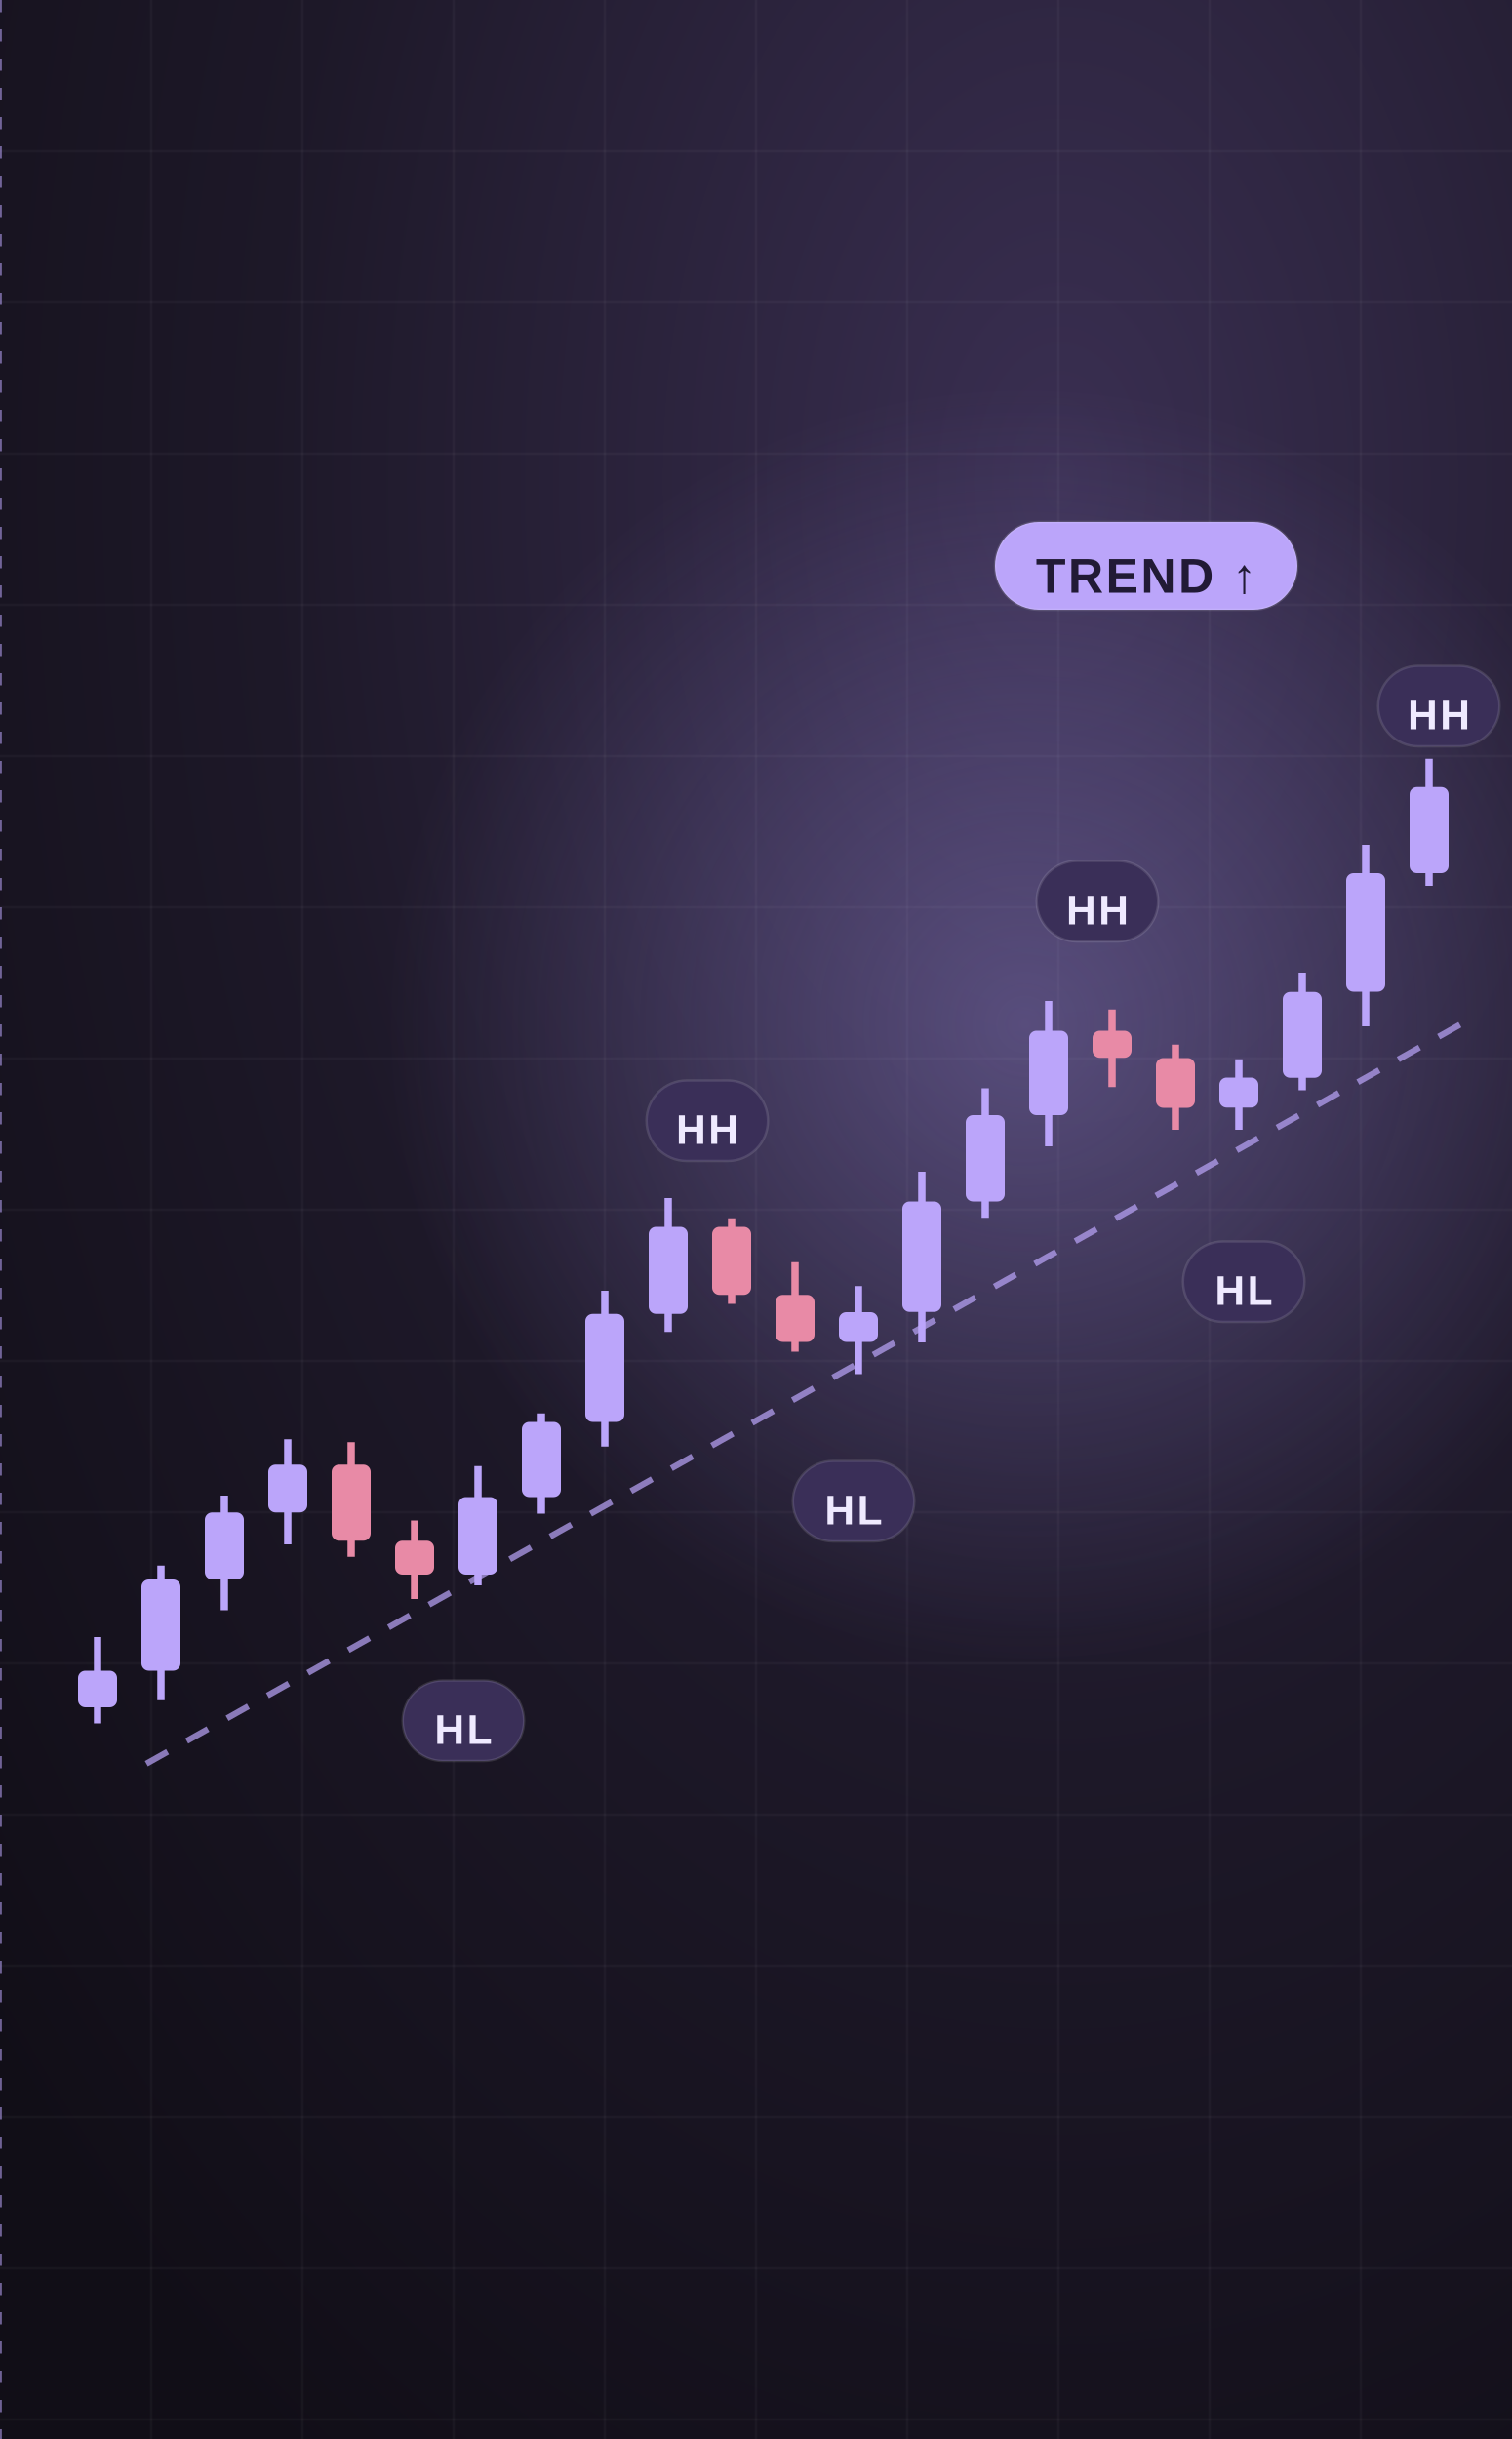
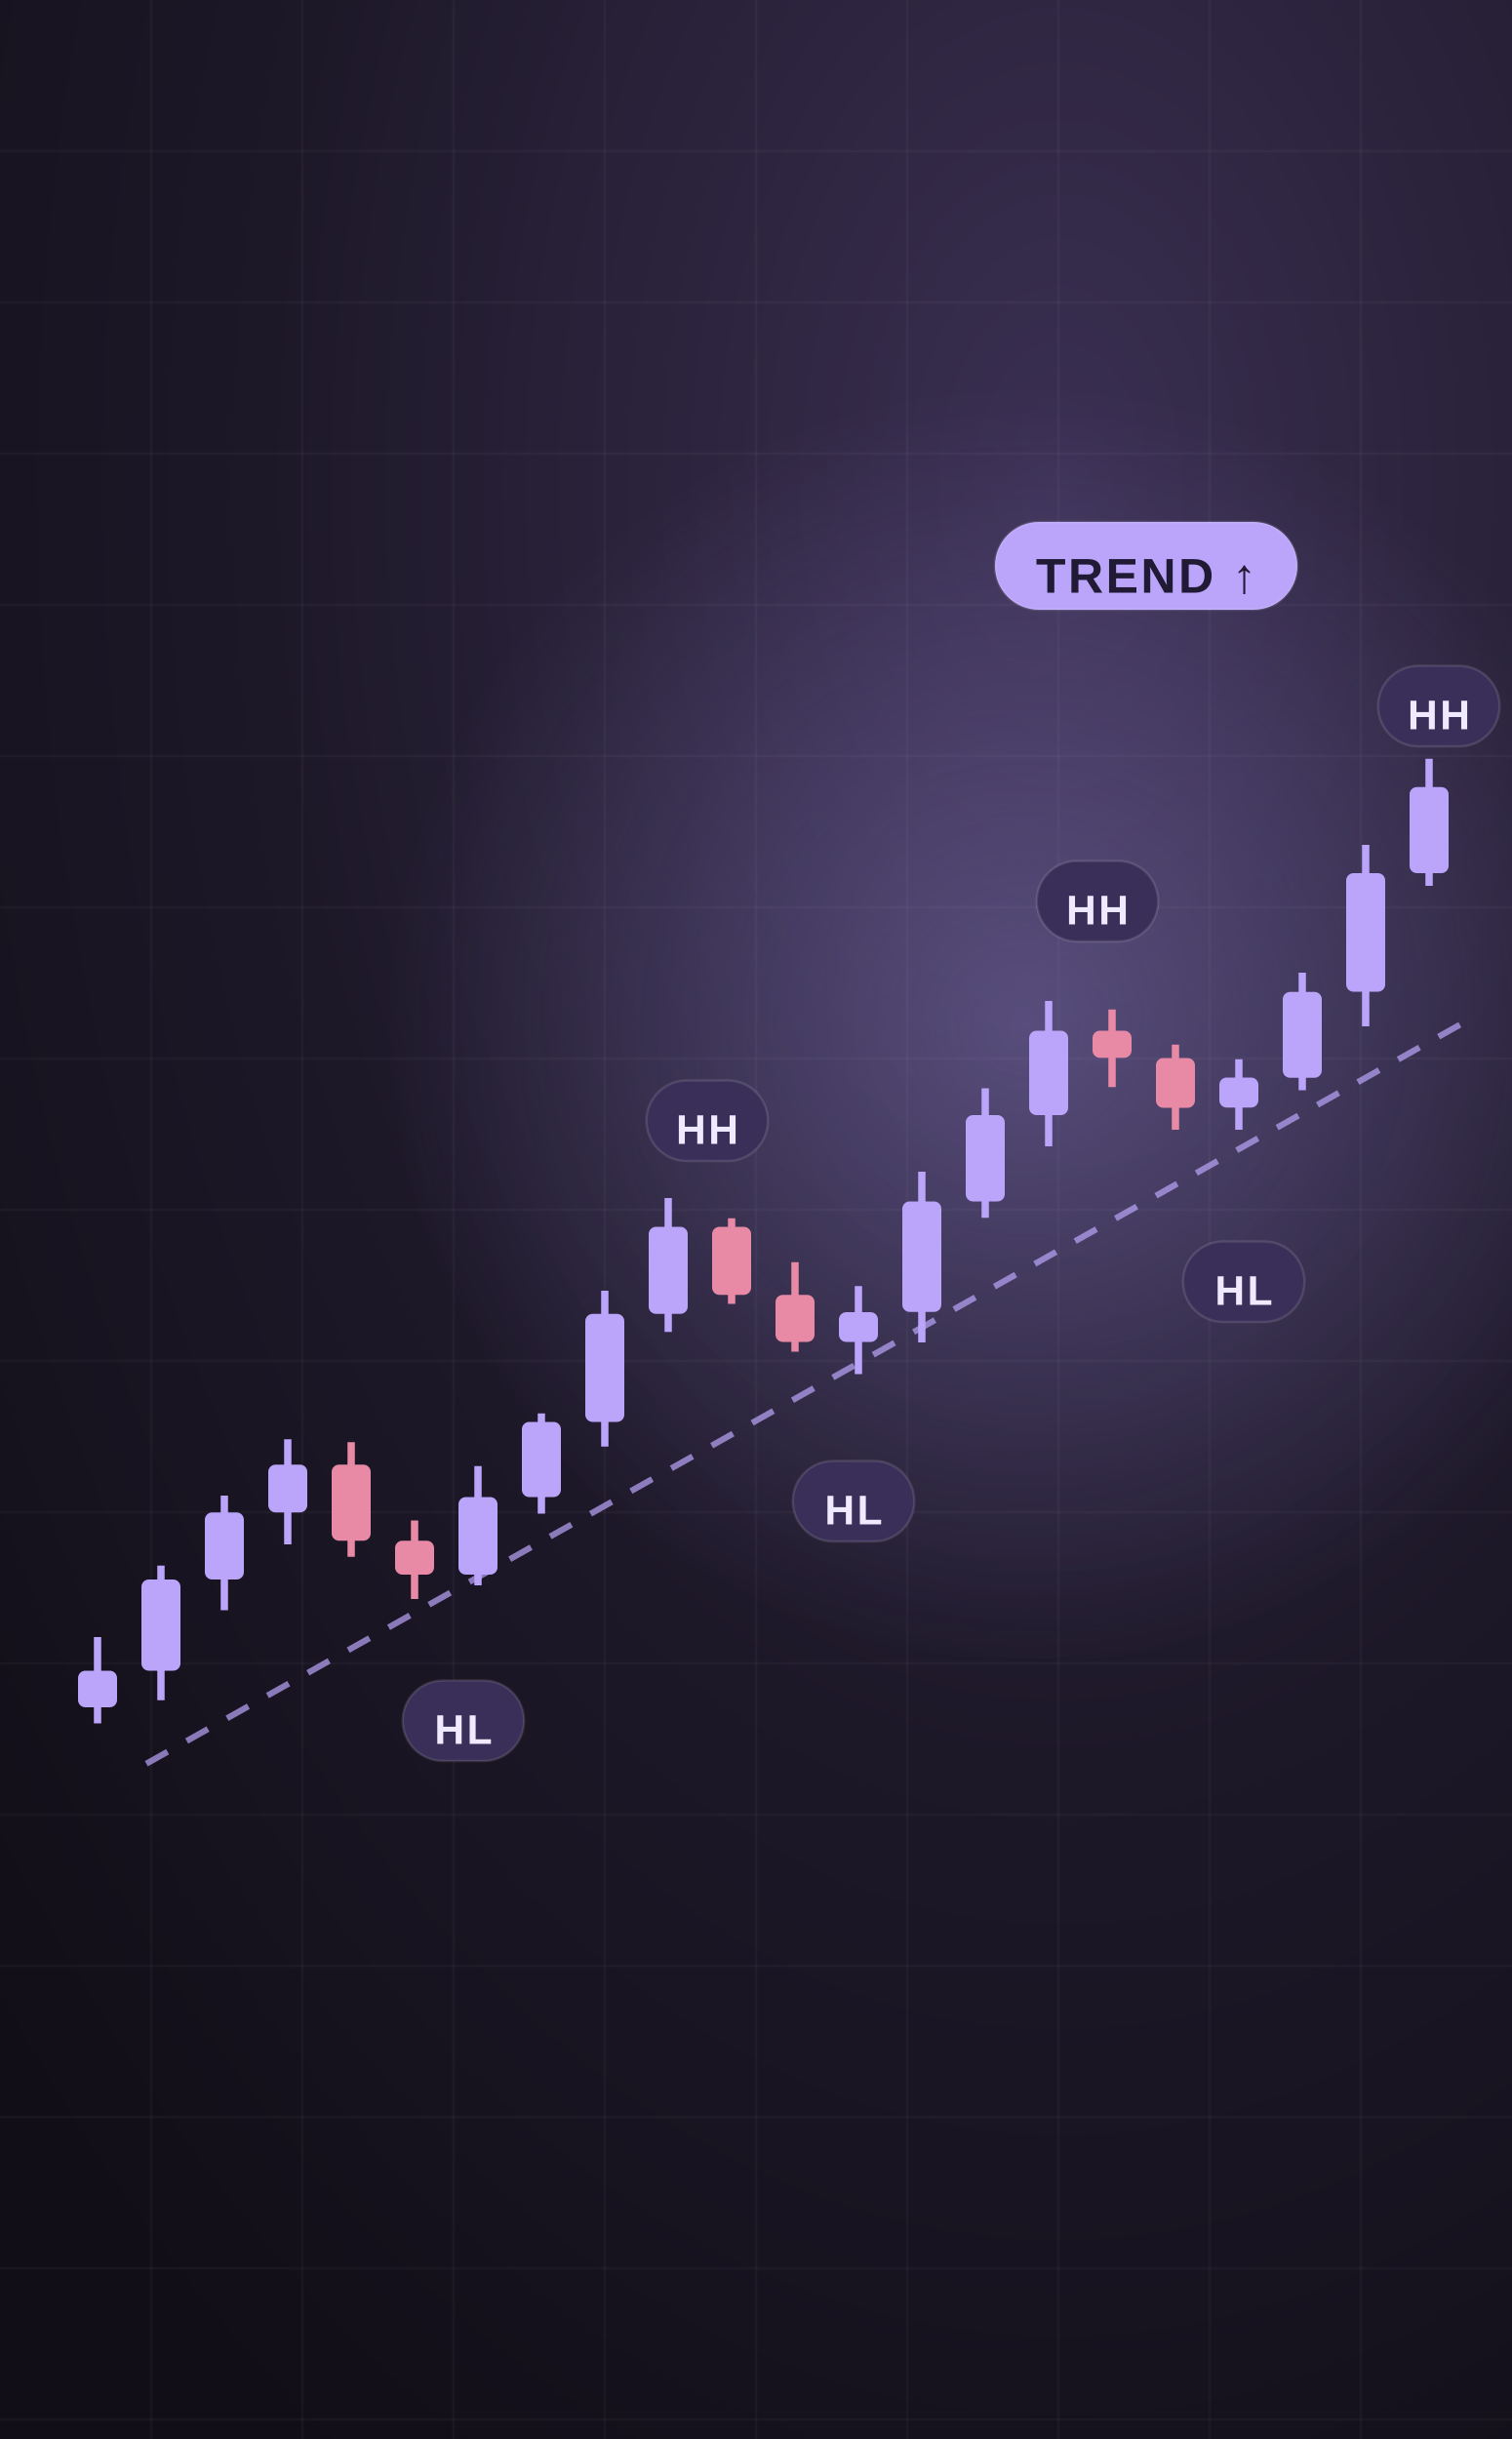
<svg xmlns="http://www.w3.org/2000/svg" width="620" height="1000" viewBox="0 0 620 1000">
  <style>
text{font-family:Arial,Helvetica,"Liberation Sans",sans-serif}
@keyframes grow{from{transform:scaleY(.05);opacity:0}to{transform:none;opacity:1}}
@keyframes live{0%,100%{transform:none}50%{transform:scaleY(1.4)}}
@keyframes flo{0%,100%{transform:translateY(0)}50%{transform:translateY(-6px)}}
@keyframes br{0%,100%{opacity:.7;transform:scale(1)}50%{opacity:1;transform:scale(1.1)}}
@keyframes march{to{stroke-dashoffset:-60}}
@keyframes draw{0%{stroke-dashoffset:1;opacity:1}38%{stroke-dashoffset:0}86%{stroke-dashoffset:0;opacity:1}96%{opacity:0}100%{stroke-dashoffset:1;opacity:0}}
@keyframes bob{0%,100%{transform:none}50%{transform:scaleY(.72)}}
@keyframes dp{0%,100%{transform:scale(1)}50%{transform:scale(1.18)}}
@keyframes hl{0%,100%{opacity:.35}50%{opacity:1}}
@keyframes rin{from{opacity:0;transform:translateX(-18px)}to{opacity:1;transform:none}}
@keyframes bobx{0%,100%{transform:none}50%{transform:scaleX(.78)}}
.row{animation:rin .8s cubic-bezier(.2,.8,.2,1) both}
.barx{transform-box:fill-box;animation:bobx 2.6s ease-in-out infinite}
.cd,.bar,.dot,.glow{transform-box:fill-box}
@keyframes form{0%{transform:scaleY(0);opacity:0}2%{opacity:1}9%{transform:scaleY(1);opacity:1}88%{transform:scaleY(1);opacity:1}96%,100%{transform:scaleY(1);opacity:0}}
.cd{animation:form 9s cubic-bezier(.25,.8,.25,1) infinite both}
@keyframes stream{to{transform:translateX(-640px)}}
.stream{animation:stream 8s linear infinite}
@keyframes scan{from{transform:translateX(-90px)}to{transform:translateX(710px)}}
.scan{animation:scan 6.5s cubic-bezier(.45,0,.55,1) infinite}
.chip{animation:flo 4.5s ease-in-out infinite}
.glow{transform-origin:50% 50%;animation:br 6s ease-in-out infinite}
.dash{animation:march 3.2s linear infinite}
.draw{stroke-dasharray:1;stroke-dashoffset:1;animation:draw 8s cubic-bezier(.4,0,.2,1) .3s infinite}
.bar{transform-origin:50% 100%;animation:bob 2.4s ease-in-out infinite}
.dot{transform-origin:50% 50%;animation:dp 2.2s ease-in-out infinite}
.hl{animation:hl 2.2s ease-in-out infinite}
@keyframes needle{0%,100%{transform:rotate(-62deg)}45%{transform:rotate(58deg)}70%{transform:rotate(20deg)}}
.needle{transform-origin:240px 280px;animation:needle 3.6s cubic-bezier(.5,0,.5,1) infinite}
@media (prefers-reduced-motion:reduce){*{animation:none!important}.draw{stroke-dasharray:none;stroke-dashoffset:0}.scan,.mdot{display:none}}
</style>
  <clipPath id="vb">
    <rect width="620" height="1000" />
  </clipPath>
  <g clip-path="url(#vb)">
    <defs>
      <radialGradient id="bg" cx="70%" cy="20%" r="95%">
        <stop offset="0" stop-color="#3a2f52" />
        <stop offset=".55" stop-color="#1d1828" />
        <stop offset="1" stop-color="#110e17" />
      </radialGradient>
      <radialGradient id="glow" cx="50%" cy="50%" r="50%">
        <stop offset="0" stop-color="#a697eb" stop-opacity=".35" />
        <stop offset="1" stop-color="#a697eb" stop-opacity="0" />
      </radialGradient>
      <linearGradient id="scanG" x1="0" y1="0" x2="1" y2="0">
        <stop offset="0" stop-color="#bba5fa" stop-opacity="0" />
        <stop offset="1" stop-color="#bba5fa" stop-opacity=".2" />
      </linearGradient>
      <linearGradient id="fadeUp" x1="0" y1="0" x2="0" y2="1">
        <stop offset="0" stop-color="#bba5fa" stop-opacity=".35" />
        <stop offset="1" stop-color="#bba5fa" stop-opacity="0" />
      </linearGradient>
    </defs>
    <rect width="620" height="1000" fill="url(#bg)" />
    <line x1="62" y1="0" x2="62" y2="1000" stroke="#fff" stroke-opacity=".035" />
    <line x1="124" y1="0" x2="124" y2="1000" stroke="#fff" stroke-opacity=".035" />
    <line x1="186" y1="0" x2="186" y2="1000" stroke="#fff" stroke-opacity=".035" />
    <line x1="248" y1="0" x2="248" y2="1000" stroke="#fff" stroke-opacity=".035" />
    <line x1="310" y1="0" x2="310" y2="1000" stroke="#fff" stroke-opacity=".035" />
    <line x1="372" y1="0" x2="372" y2="1000" stroke="#fff" stroke-opacity=".035" />
    <line x1="434" y1="0" x2="434" y2="1000" stroke="#fff" stroke-opacity=".035" />
    <line x1="496" y1="0" x2="496" y2="1000" stroke="#fff" stroke-opacity=".035" />
    <line x1="558" y1="0" x2="558" y2="1000" stroke="#fff" stroke-opacity=".035" />
    <line x1="0" y1="62" x2="620" y2="62" stroke="#fff" stroke-opacity=".035" />
    <line x1="0" y1="124" x2="620" y2="124" stroke="#fff" stroke-opacity=".035" />
    <line x1="0" y1="186" x2="620" y2="186" stroke="#fff" stroke-opacity=".035" />
    <line x1="0" y1="248" x2="620" y2="248" stroke="#fff" stroke-opacity=".035" />
    <line x1="0" y1="310" x2="620" y2="310" stroke="#fff" stroke-opacity=".035" />
    <line x1="0" y1="372" x2="620" y2="372" stroke="#fff" stroke-opacity=".035" />
    <line x1="0" y1="434" x2="620" y2="434" stroke="#fff" stroke-opacity=".035" />
    <line x1="0" y1="496" x2="620" y2="496" stroke="#fff" stroke-opacity=".035" />
    <line x1="0" y1="558" x2="620" y2="558" stroke="#fff" stroke-opacity=".035" />
    <line x1="0" y1="620" x2="620" y2="620" stroke="#fff" stroke-opacity=".035" />
    <line x1="0" y1="682" x2="620" y2="682" stroke="#fff" stroke-opacity=".035" />
    <line x1="0" y1="744" x2="620" y2="744" stroke="#fff" stroke-opacity=".035" />
    <line x1="0" y1="806" x2="620" y2="806" stroke="#fff" stroke-opacity=".035" />
    <line x1="0" y1="868" x2="620" y2="868" stroke="#fff" stroke-opacity=".035" />
    <line x1="0" y1="930" x2="620" y2="930" stroke="#fff" stroke-opacity=".035" />
    <line x1="0" y1="992" x2="620" y2="992" stroke="#fff" stroke-opacity=".035" />
    <circle class="glow" cx="420" cy="420" r="260" fill="url(#glow)" />
    <line class="dash" x1="60" y1="723.125" x2="600" y2="419.375" stroke="#bba5fa" stroke-width="2.5" stroke-dasharray="10 9" opacity=".7" />
    <g class="cd" style="transform-origin:50% 81.4%;animation-duration:9.23s;animation-delay:0ms">
      <line x1="40" x2="40" y1="671.2" y2="706.6" stroke="#bba5fa" stroke-width="3" />
      <rect x="32" y="685.0" width="16" height="15.0" rx="3" fill="#bba5fa" />
    </g>
    <g class="cd" style="transform-origin:50% 78.1%;animation-duration:9.23s;animation-delay:260ms">
      <line x1="66" x2="66" y1="641.9" y2="697.1" stroke="#bba5fa" stroke-width="3" />
      <rect x="58" y="647.6" width="16" height="37.4" rx="3" fill="#bba5fa" />
    </g>
    <g class="cd" style="transform-origin:50% 73.1%;animation-duration:9.23s;animation-delay:520ms">
      <line x1="92" x2="92" y1="613.2" y2="660.2" stroke="#bba5fa" stroke-width="3" />
      <rect x="84" y="620.1" width="16" height="27.5" rx="3" fill="#bba5fa" />
    </g>
    <g class="cd" style="transform-origin:50% 69.6%;animation-duration:9.23s;animation-delay:780ms">
      <line x1="118" x2="118" y1="590.1" y2="633.2" stroke="#bba5fa" stroke-width="3" />
      <rect x="110" y="600.5" width="16" height="19.6" rx="3" fill="#bba5fa" />
    </g>
    <g class="cd" style="transform-origin:50% 19.6%;animation-duration:9.23s;animation-delay:1040ms">
      <line x1="144" x2="144" y1="591.3" y2="638.3" stroke="#e88aa6" stroke-width="3" />
      <rect x="136" y="600.5" width="16" height="31.2" rx="3" fill="#e88aa6" />
    </g>
    <g class="cd" style="transform-origin:50% 25.9%;animation-duration:9.23s;animation-delay:1300ms">
      <line x1="170" x2="170" y1="623.4" y2="655.6" stroke="#e88aa6" stroke-width="3" />
      <rect x="162" y="631.7" width="16" height="13.9" rx="3" fill="#e88aa6" />
    </g>
    <g class="cd" style="transform-origin:50% 91.0%;animation-duration:9.23s;animation-delay:1560ms">
      <line x1="196" x2="196" y1="601.1" y2="650.0" stroke="#bba5fa" stroke-width="3" />
      <rect x="188" y="613.8" width="16" height="31.8" rx="3" fill="#bba5fa" />
    </g>
    <g class="cd" style="transform-origin:50% 83.5%;animation-duration:9.23s;animation-delay:1820ms">
      <line x1="222" x2="222" y1="579.5" y2="620.6" stroke="#bba5fa" stroke-width="3" />
      <rect x="214" y="583.0" width="16" height="30.8" rx="3" fill="#bba5fa" />
    </g>
    <g class="cd" style="transform-origin:50% 84.1%;animation-duration:9.23s;animation-delay:2080ms">
      <line x1="248" x2="248" y1="529.2" y2="593.1" stroke="#bba5fa" stroke-width="3" />
      <rect x="240" y="538.7" width="16" height="44.3" rx="3" fill="#bba5fa" />
    </g>
    <g class="cd" style="transform-origin:50% 86.4%;animation-duration:9.23s;animation-delay:2340ms">
      <line x1="274" x2="274" y1="491.2" y2="546.1" stroke="#bba5fa" stroke-width="3" />
      <rect x="266" y="503.0" width="16" height="35.7" rx="3" fill="#bba5fa" />
    </g>
    <g class="cd" style="transform-origin:50% 9.9%;animation-duration:9.23s;animation-delay:2600ms">
      <line x1="300" x2="300" y1="499.5" y2="534.6" stroke="#e88aa6" stroke-width="3" />
      <rect x="292" y="503.0" width="16" height="27.9" rx="3" fill="#e88aa6" />
    </g>
    <g class="cd" style="transform-origin:50% 36.5%;animation-duration:9.23s;animation-delay:2860ms">
      <line x1="326" x2="326" y1="517.5" y2="554.2" stroke="#e88aa6" stroke-width="3" />
      <rect x="318" y="530.9" width="16" height="19.3" rx="3" fill="#e88aa6" />
    </g>
    <g class="cd" style="transform-origin:50% 63.3%;animation-duration:9.23s;animation-delay:3120ms">
      <line x1="352" x2="352" y1="527.3" y2="563.4" stroke="#bba5fa" stroke-width="3" />
      <rect x="344" y="538.0" width="16" height="12.2" rx="3" fill="#bba5fa" />
    </g>
    <g class="cd" style="transform-origin:50% 82.2%;animation-duration:9.23s;animation-delay:3380ms">
      <line x1="378" x2="378" y1="480.4" y2="550.4" stroke="#bba5fa" stroke-width="3" />
      <rect x="370" y="492.6" width="16" height="45.3" rx="3" fill="#bba5fa" />
    </g>
    <g class="cd" style="transform-origin:50% 87.5%;animation-duration:9.23s;animation-delay:3640ms">
      <line x1="404" x2="404" y1="446.2" y2="499.3" stroke="#bba5fa" stroke-width="3" />
      <rect x="396" y="457.2" width="16" height="35.4" rx="3" fill="#bba5fa" />
    </g>
    <g class="cd" style="transform-origin:50% 78.5%;animation-duration:9.23s;animation-delay:3900ms">
      <line x1="430" x2="430" y1="410.4" y2="470.0" stroke="#bba5fa" stroke-width="3" />
      <rect x="422" y="422.6" width="16" height="34.6" rx="3" fill="#bba5fa" />
    </g>
    <g class="cd" style="transform-origin:50% 27.4%;animation-duration:9.23s;animation-delay:4160ms">
      <line x1="456" x2="456" y1="413.9" y2="445.7" stroke="#e88aa6" stroke-width="3" />
      <rect x="448" y="422.6" width="16" height="11.1" rx="3" fill="#e88aa6" />
    </g>
    <g class="cd" style="transform-origin:50% 15.7%;animation-duration:9.23s;animation-delay:4420ms">
      <line x1="482" x2="482" y1="428.3" y2="463.2" stroke="#e88aa6" stroke-width="3" />
      <rect x="474" y="433.8" width="16" height="20.4" rx="3" fill="#e88aa6" />
    </g>
    <g class="cd" style="transform-origin:50% 68.6%;animation-duration:9.23s;animation-delay:4680ms">
      <line x1="508" x2="508" y1="434.3" y2="463.2" stroke="#bba5fa" stroke-width="3" />
      <rect x="500" y="441.8" width="16" height="12.3" rx="3" fill="#bba5fa" />
    </g>
    <g class="cd" style="transform-origin:50% 89.4%;animation-duration:9.23s;animation-delay:4940ms">
      <line x1="534" x2="534" y1="398.8" y2="447.0" stroke="#bba5fa" stroke-width="3" />
      <rect x="526" y="406.7" width="16" height="35.2" rx="3" fill="#bba5fa" />
    </g>
    <g class="cd" style="transform-origin:50% 81.0%;animation-duration:9.23s;animation-delay:5200ms">
      <line x1="560" x2="560" y1="346.4" y2="420.8" stroke="#bba5fa" stroke-width="3" />
      <rect x="552" y="358.0" width="16" height="48.6" rx="3" fill="#bba5fa" />
    </g>
    <g class="cd" style="transform-origin:50% 90.1%;animation-duration:9.23s;animation-delay:5460ms">
      <line x1="586" x2="586" y1="311.1" y2="363.2" stroke="#bba5fa" stroke-width="3" />
      <rect x="578" y="322.7" width="16" height="35.3" rx="3" fill="#bba5fa" />
    </g>
    <g class="chip" style="animation-delay:-2.8s">
      <rect x="265.1" y="443" width="49.8" height="33" rx="16.5" fill="#3a2f58" stroke="#fff" stroke-opacity=".12" />
      <text x="290" y="469" text-anchor="middle" font-size="17" font-weight="700" fill="#efeaff" letter-spacing="1">HH</text>
    </g>
    <g class="chip" style="animation-delay:-3.8s">
      <rect x="425.1" y="353" width="49.8" height="33" rx="16.5" fill="#3a2f58" stroke="#fff" stroke-opacity=".12" />
      <text x="450" y="379" text-anchor="middle" font-size="17" font-weight="700" fill="#efeaff" letter-spacing="1">HH</text>
    </g>
    <g class="chip" style="animation-delay:-1.8s">
      <rect x="565.1" y="273" width="49.8" height="33" rx="16.5" fill="#3a2f58" stroke="#fff" stroke-opacity=".12" />
      <text x="590" y="299" text-anchor="middle" font-size="17" font-weight="700" fill="#efeaff" letter-spacing="1">HH</text>
    </g>
    <g class="chip" style="animation-delay:-2.6s">
      <rect x="165.1" y="689" width="49.8" height="33" rx="16.5" fill="#3a2f58" stroke="#fff" stroke-opacity=".12" />
      <text x="190" y="715" text-anchor="middle" font-size="17" font-weight="700" fill="#efeaff" letter-spacing="1">HL</text>
    </g>
    <g class="chip" style="animation-delay:-3.6s">
      <rect x="325.1" y="599" width="49.8" height="33" rx="16.5" fill="#3a2f58" stroke="#fff" stroke-opacity=".12" />
      <text x="350" y="625" text-anchor="middle" font-size="17" font-weight="700" fill="#efeaff" letter-spacing="1">HL</text>
    </g>
    <g class="chip" style="animation-delay:-0.6s">
      <rect x="485.1" y="509" width="49.8" height="33" rx="16.5" fill="#3a2f58" stroke="#fff" stroke-opacity=".12" />
      <text x="510" y="535" text-anchor="middle" font-size="17" font-weight="700" fill="#efeaff" letter-spacing="1">HL</text>
    </g>
    <g class="chip" style="animation-delay:-1s">
      <rect x="408" y="214" width="124" height="36" rx="18" fill="#bba5fa" stroke="#fff" stroke-opacity=".12" />
      <text x="470" y="243" text-anchor="middle" font-size="20" font-weight="700" fill="#211a35" letter-spacing="1">TREND ↑</text>
    </g>
-     <g class="scan">
-       <rect x="-70" y="0" width="70" height="1000" fill="url(#scanG)" />
-       <line x1="0" y1="0" x2="0" y2="1000" stroke="#bba5fa" stroke-opacity=".55" stroke-width="1.5" stroke-dasharray="5 7" />
-     </g>
  </g>
</svg>
